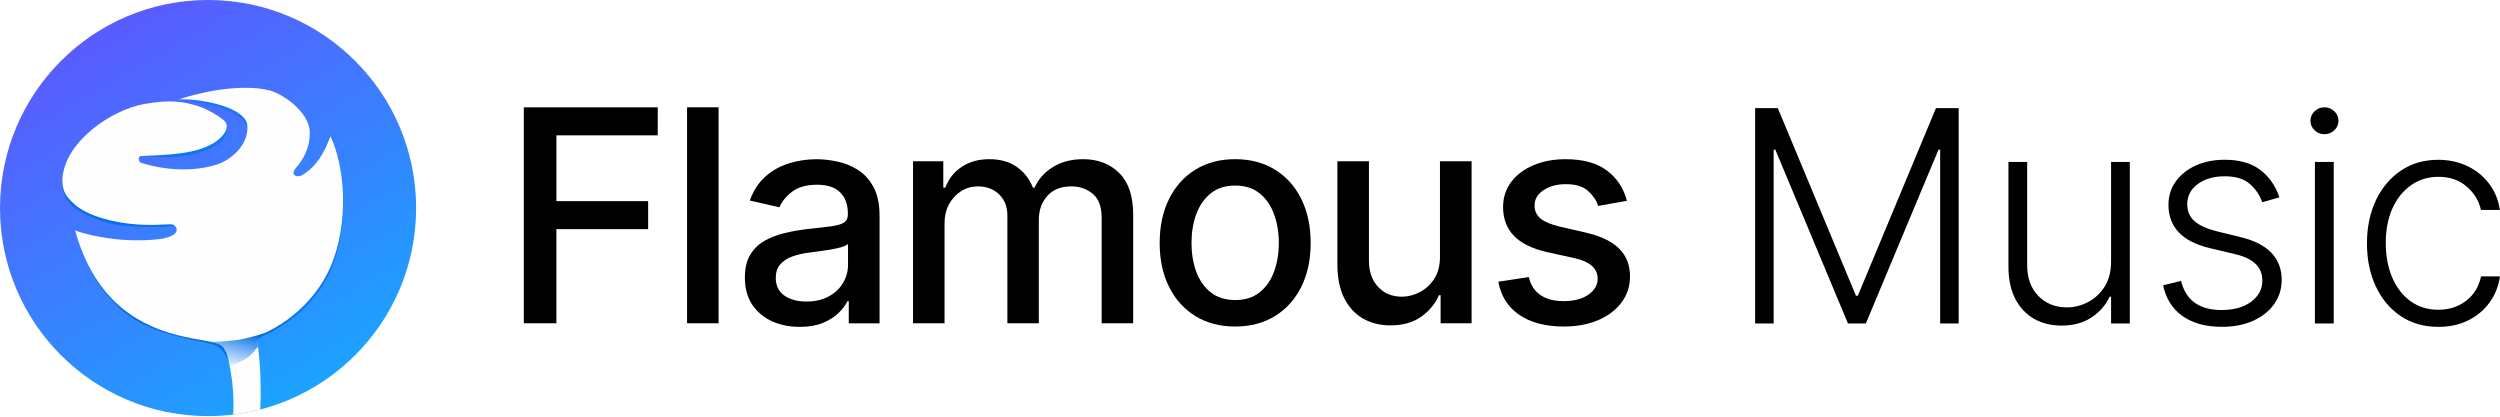
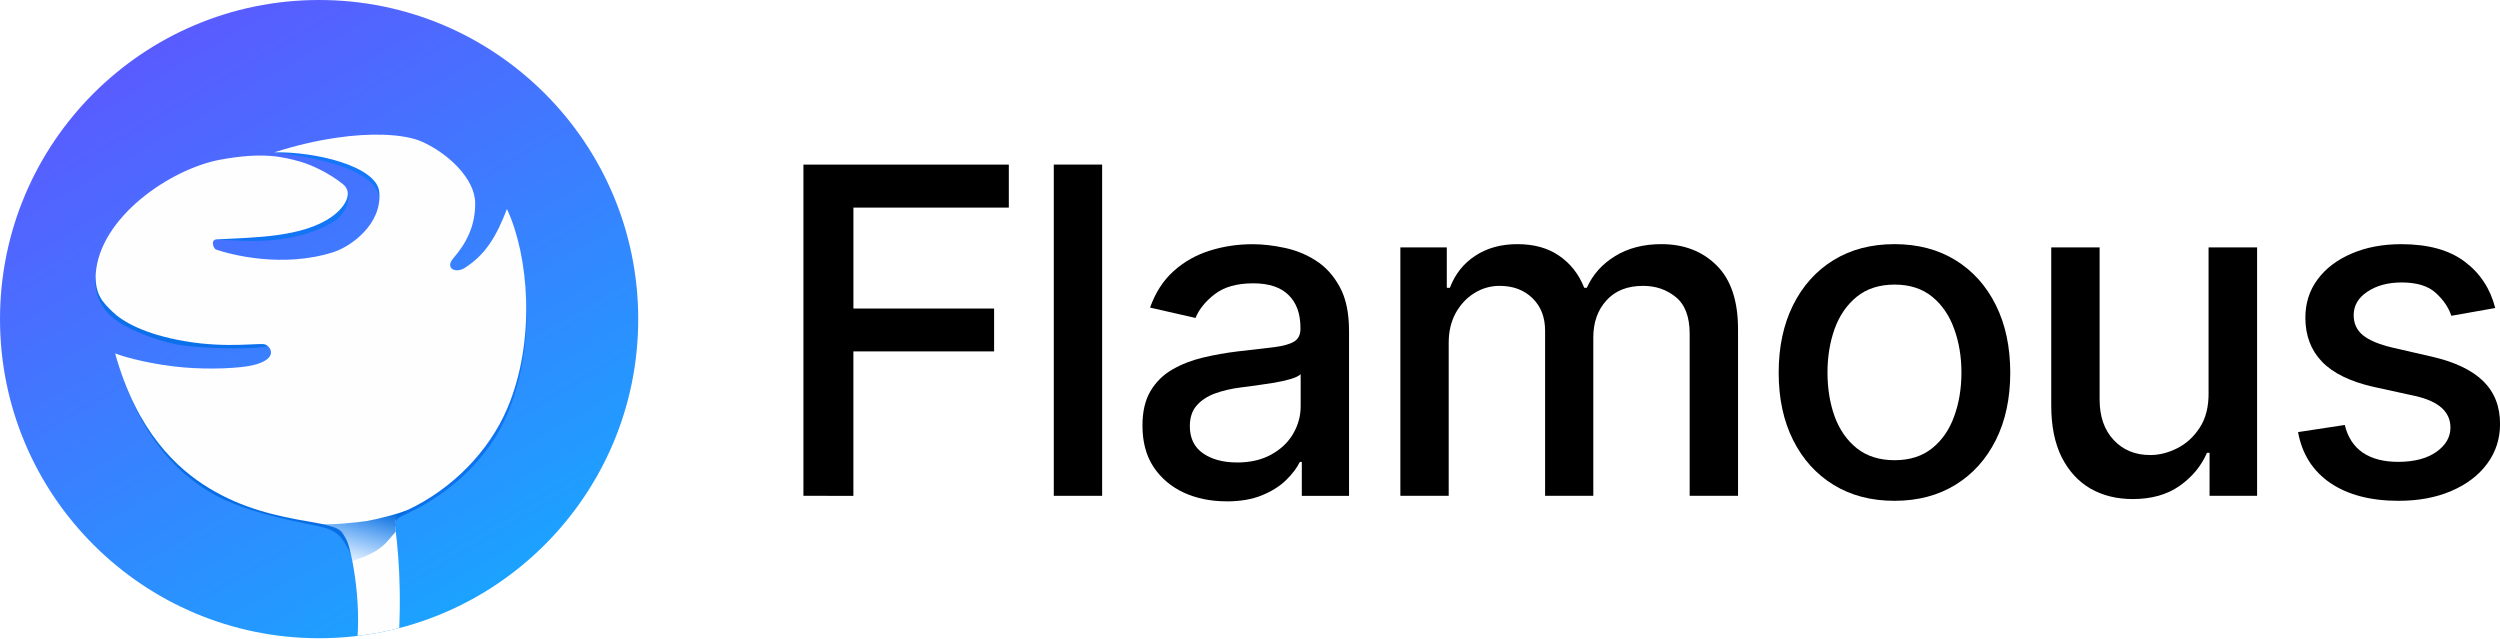
- <svg xmlns="http://www.w3.org/2000/svg" xmlns:xlink="http://www.w3.org/1999/xlink" width="120.574mm" height="20.069mm" viewBox="0 0 120.574 20.069" version="1.1" id="svg2158">
+ <svg xmlns="http://www.w3.org/2000/svg" xmlns:xlink="http://www.w3.org/1999/xlink" width="78.613mm" height="20.069mm" viewBox="0 0 78.613 20.069" version="1.1" id="svg2158">
  <defs id="defs2152">
    <linearGradient id="linearGradient1800">
      <stop id="stop1796" offset="0" style="stop-color:#0068d9;stop-opacity:1" />
      <stop id="stop1798" offset="1" style="stop-color:#187aff;stop-opacity:1" />
    </linearGradient>
    <linearGradient id="linearGradient1597">
      <stop id="stop1593" offset="0" style="stop-color:#406eff;stop-opacity:1" />
      <stop id="stop1595" offset="1" style="stop-color:#4fc3ff;stop-opacity:1" />
    </linearGradient>
    <linearGradient id="linearGradient1777">
      <stop id="stop1772" offset="0" style="stop-color:#0068d9;stop-opacity:1" />
      <stop id="stop1774" offset="1" style="stop-color:#007aff;stop-opacity:0.117" />
    </linearGradient>
    <clipPath clipPathUnits="userSpaceOnUse" id="clipPath1983">
      <circle r="11.352" cy="2224.636" cx="1559.593" id="circle1985" style="opacity:1;fill:url(#linearGradient1987);fill-opacity:1;stroke:none;stroke-width:0.357;stroke-linecap:round;stroke-linejoin:round;stroke-miterlimit:4;stroke-dasharray:none;stroke-dashoffset:0;stroke-opacity:1" />
    </clipPath>
    <linearGradient xlink:href="#linearGradient1566" id="linearGradient1884" gradientUnits="userSpaceOnUse" gradientTransform="translate(-1773.082,-1516.333)" x1="1706.997" y1="1585.859" x2="1736.092" y2="1636.252" />
    <linearGradient id="linearGradient1566">
      <stop style="stop-color:#6c46ff;stop-opacity:1" offset="0" id="stop1562" />
      <stop style="stop-color:#00c1ff;stop-opacity:1" offset="1" id="stop1564" />
    </linearGradient>
    <linearGradient xlink:href="#linearGradient1800" id="linearGradient874" gradientUnits="userSpaceOnUse" gradientTransform="matrix(1.073793,0,0,1.073793,263.4972,501.2503)" x1="1202.846" y1="1616.844" x2="1212.931" y2="1599.376" />
    <linearGradient xlink:href="#linearGradient1777" id="linearGradient876" gradientUnits="userSpaceOnUse" gradientTransform="matrix(0.2841076,0,0,0.2841076,263.4972,625.6895)" x1="4569.436" y1="5651.492" x2="4567.568" y2="5658.466" />
    <linearGradient xlink:href="#linearGradient1800" id="linearGradient911" gradientUnits="userSpaceOnUse" gradientTransform="matrix(1.073793,0,0,1.073793,263.4972,501.2503)" x1="1202.846" y1="1616.844" x2="1212.931" y2="1599.376" />
    <linearGradient xlink:href="#linearGradient1597" id="linearGradient913" gradientUnits="userSpaceOnUse" gradientTransform="matrix(5.848167,-0.7949164,0.7949164,5.848167,-567.2206,2586.878)" x1="951.226" y1="1118.328" x2="954.567" y2="1132.28" />
    <linearGradient xlink:href="#linearGradient1777" id="linearGradient915" gradientUnits="userSpaceOnUse" gradientTransform="matrix(0.2841076,0,0,0.2841076,263.4972,625.6895)" x1="4569.436" y1="5651.492" x2="4567.568" y2="5658.466" />
    <linearGradient xlink:href="#linearGradient1566" id="linearGradient4688" gradientUnits="userSpaceOnUse" gradientTransform="translate(-1773.082,-1516.333)" x1="1706.997" y1="1585.859" x2="1736.092" y2="1636.252" />
    <linearGradient xlink:href="#linearGradient1800" id="linearGradient4690" gradientUnits="userSpaceOnUse" gradientTransform="matrix(1.073793,0,0,1.073793,263.4972,501.2503)" x1="1202.846" y1="1616.844" x2="1212.931" y2="1599.376" />
    <linearGradient xlink:href="#linearGradient1777" id="linearGradient4692" gradientUnits="userSpaceOnUse" gradientTransform="matrix(0.2841076,0,0,0.2841076,263.4972,625.6895)" x1="4569.436" y1="5651.492" x2="4567.568" y2="5658.466" />
  </defs>
  <g id="layer1" transform="translate(28.09378,-106.1929)">
    <g id="text1882" style="font-style:normal;font-variant:normal;font-weight:500;font-stretch:normal;font-size:14.322px;line-height:1.25;font-family:inter;-inkscape-font-specification:'inter Medium';letter-spacing:-0.397px;word-spacing:0px;fill:#000000;fill-opacity:1;stroke:none;stroke-width:0.72" aria-label="Flamous">
      <path id="path886" style="font-style:normal;font-variant:normal;font-weight:500;font-stretch:normal;font-family:inter;-inkscape-font-specification:'inter Medium';letter-spacing:-0.397px;word-spacing:0px;stroke-width:0.72" d="m -2.83,121.784 v -10.416 h 6.459 v 1.353 h -4.887 v 3.174 H 3.166 v 1.348 h -4.425 v 4.542 z" />
      <path id="path888" style="font-style:normal;font-variant:normal;font-weight:500;font-stretch:normal;font-family:inter;-inkscape-font-specification:'inter Medium';letter-spacing:-0.397px;word-spacing:0px;stroke-width:0.72" d="m 6.563,111.368 v 10.416 H 5.043 v -10.416 z" />
      <path id="path890" style="font-style:normal;font-variant:normal;font-weight:500;font-stretch:normal;font-family:inter;-inkscape-font-specification:'inter Medium';letter-spacing:-0.397px;word-spacing:0px;stroke-width:0.72" d="m 10.471,121.957 q -0.743,0 -1.343,-0.275 -0.6,-0.28 -0.951,-0.809 -0.346,-0.529 -0.346,-1.297 0,-0.661 0.254,-1.088 0.254,-0.427 0.687,-0.676 0.432,-0.249 0.966,-0.376 0.534,-0.127 1.088,-0.193 0.702,-0.081 1.139,-0.132 0.437,-0.056 0.636,-0.178 0.198,-0.122 0.198,-0.397 v -0.036 q 0,-0.666 -0.376,-1.032 -0.371,-0.366 -1.109,-0.366 -0.768,0 -1.21,0.341 -0.437,0.336 -0.605,0.748 l -1.429,-0.326 q 0.254,-0.712 0.743,-1.149 0.493,-0.442 1.134,-0.641 0.641,-0.203 1.348,-0.203 0.468,0 0.992,0.112 0.529,0.107 0.987,0.397 0.463,0.29 0.758,0.829 0.295,0.534 0.295,1.388 v 5.188 h -1.485 v -1.068 h -0.061 q -0.147,0.295 -0.442,0.58 -0.295,0.285 -0.758,0.473 -0.463,0.188 -1.109,0.188 z m 0.331,-1.221 q 0.631,0 1.078,-0.249 0.453,-0.249 0.687,-0.651 0.239,-0.407 0.239,-0.87 v -1.007 q -0.081,0.081 -0.315,0.153 -0.229,0.066 -0.524,0.117 -0.295,0.046 -0.575,0.086 -0.28,0.036 -0.468,0.061 -0.442,0.056 -0.809,0.188 -0.361,0.132 -0.58,0.381 -0.214,0.244 -0.214,0.651 0,0.565 0.417,0.854 0.417,0.285 1.063,0.285 z" />
      <path id="path892" style="font-style:normal;font-variant:normal;font-weight:500;font-stretch:normal;font-family:inter;-inkscape-font-specification:'inter Medium';letter-spacing:-0.397px;word-spacing:0px;stroke-width:0.72" d="m 15.941,121.784 v -7.812 h 1.46 v 1.271 h 0.097 q 0.244,-0.646 0.798,-1.007 0.554,-0.366 1.327,-0.366 0.783,0 1.312,0.366 0.534,0.366 0.788,1.007 h 0.081 q 0.28,-0.626 0.89,-0.997 0.61,-0.376 1.455,-0.376 1.063,0 1.734,0.666 0.676,0.666 0.676,2.009 v 5.238 h -1.521 v -5.096 q 0,-0.793 -0.432,-1.149 -0.432,-0.356 -1.032,-0.356 -0.743,0 -1.154,0.458 -0.412,0.453 -0.412,1.165 v 4.979 h -1.516 v -5.193 q 0,-0.636 -0.397,-1.022 -0.397,-0.387 -1.032,-0.387 -0.432,0 -0.798,0.229 -0.361,0.224 -0.585,0.626 -0.219,0.402 -0.219,0.931 v 4.816 z" />
      <path id="path894" style="font-style:normal;font-variant:normal;font-weight:500;font-stretch:normal;font-family:inter;-inkscape-font-specification:'inter Medium';letter-spacing:-0.397px;word-spacing:0px;stroke-width:0.72" d="m 31.478,121.941 q -1.099,0 -1.917,-0.503 -0.819,-0.503 -1.271,-1.409 -0.453,-0.905 -0.453,-2.116 0,-1.216 0.453,-2.126 0.453,-0.91 1.271,-1.414 0.819,-0.503 1.917,-0.503 1.099,0 1.917,0.503 0.819,0.503 1.271,1.414 0.453,0.91 0.453,2.126 0,1.21 -0.453,2.116 -0.453,0.905 -1.271,1.409 -0.819,0.503 -1.917,0.503 z m 0.005,-1.277 q 0.712,0 1.18,-0.376 0.468,-0.376 0.692,-1.002 0.229,-0.626 0.229,-1.378 0,-0.748 -0.229,-1.373 -0.224,-0.631 -0.692,-1.012 -0.468,-0.381 -1.18,-0.381 -0.717,0 -1.19,0.381 -0.468,0.381 -0.697,1.012 -0.224,0.626 -0.224,1.373 0,0.753 0.224,1.378 0.229,0.626 0.697,1.002 0.473,0.376 1.19,0.376 z" />
      <path id="path896" style="font-style:normal;font-variant:normal;font-weight:500;font-stretch:normal;font-family:inter;-inkscape-font-specification:'inter Medium';letter-spacing:-0.397px;word-spacing:0px;stroke-width:0.72" d="m 41.355,118.544 v -4.572 h 1.526 v 7.812 h -1.495 v -1.353 h -0.081 q -0.27,0.626 -0.865,1.043 -0.59,0.412 -1.47,0.412 -0.753,0 -1.332,-0.331 -0.575,-0.336 -0.905,-0.992 -0.325,-0.656 -0.325,-1.622 v -4.969 h 1.521 v 4.786 q 0,0.798 0.442,1.271 0.442,0.473 1.149,0.473 0.427,0 0.849,-0.214 0.427,-0.214 0.707,-0.646 0.285,-0.432 0.28,-1.099 z" />
      <path id="path898" style="font-style:normal;font-variant:normal;font-weight:500;font-stretch:normal;font-family:inter;-inkscape-font-specification:'inter Medium';letter-spacing:-0.397px;word-spacing:0px;stroke-width:0.72" d="m 50.367,115.879 -1.378,0.244 q -0.132,-0.397 -0.493,-0.722 -0.356,-0.326 -1.068,-0.326 -0.646,0 -1.078,0.29 -0.432,0.285 -0.432,0.737 0,0.392 0.29,0.631 0.29,0.239 0.936,0.392 l 1.241,0.285 q 1.078,0.249 1.607,0.768 0.529,0.519 0.529,1.348 0,0.702 -0.407,1.251 -0.402,0.544 -1.124,0.854 -0.717,0.31 -1.663,0.31 -1.312,0 -2.141,-0.559 -0.829,-0.565 -1.017,-1.602 l 1.47,-0.224 q 0.137,0.575 0.565,0.87 0.427,0.29 1.114,0.29 0.748,0 1.195,-0.31 0.448,-0.315 0.448,-0.768 0,-0.743 -1.104,-0.992 l -1.322,-0.29 q -1.093,-0.249 -1.617,-0.793 -0.519,-0.544 -0.519,-1.378 0,-0.692 0.387,-1.21 0.387,-0.519 1.068,-0.809 0.682,-0.295 1.561,-0.295 1.266,0 1.994,0.549 0.727,0.544 0.961,1.46 z" />
    </g>
    <g id="g883" transform="matrix(0.595939,0,0,0.595939,15.97131,59.40801)">
      <circle r="16.838" cy="95.344" cx="-57.104" id="circle1850" style="opacity:1;fill:url(#linearGradient1884);fill-opacity:1;stroke:none;stroke-width:0.529;stroke-linecap:round;stroke-linejoin:round;stroke-miterlimit:4;stroke-dasharray:none;stroke-dashoffset:0;stroke-opacity:1" />
      <g clip-path="url(#clipPath1983)" id="g1932-6" transform="matrix(1.48331,0,0,1.48331,-2370.466,-3204.481)">
        <path style="color:#000000;font-style:normal;font-variant:normal;font-weight:normal;font-stretch:normal;font-size:medium;line-height:normal;font-family:sans-serif;font-variant-ligatures:normal;font-variant-position:normal;font-variant-caps:normal;font-variant-numeric:normal;font-variant-alternates:normal;font-feature-settings:normal;text-indent:0;text-align:start;text-decoration:none;text-decoration-line:none;text-decoration-style:solid;text-decoration-color:#000000;letter-spacing:normal;word-spacing:normal;text-transform:none;writing-mode:lr-tb;direction:ltr;text-orientation:mixed;dominant-baseline:auto;baseline-shift:baseline;text-anchor:start;white-space:normal;shape-padding:0;clip-rule:nonzero;display:inline;overflow:visible;visibility:visible;opacity:1;isolation:auto;mix-blend-mode:normal;color-interpolation:sRGB;color-interpolation-filters:linearRGB;solid-color:#000000;solid-opacity:1;vector-effect:none;fill:url(#linearGradient874);fill-opacity:1;fill-rule:nonzero;stroke:none;stroke-width:1.188;stroke-linecap:round;stroke-linejoin:miter;stroke-miterlimit:4;stroke-dasharray:none;stroke-dashoffset:0;stroke-opacity:1;color-rendering:auto;image-rendering:auto;shape-rendering:auto;text-rendering:auto;enable-background:accumulate" d="m 1560.04,2218.608 c -0.307,0.06 -1.753,0.012 -2.043,0.097 1.316,0.161 3.739,0.569 3.738,1.713 0.065,-0.189 -0.051,-0.544 -0.063,-0.76 -0.042,-0.533 -0.762,-0.867 -1.631,-1.054 z m 0.361,1.53 c -0.099,0.122 -0.224,0.239 -0.369,0.341 -1.027,0.72 -2.703,0.728 -4.062,0.795 -0.259,0 -0.306,0.484 -0.219,0.514 1.365,0.099 2.873,0.2 4.278,-0.564 0.541,-0.294 0.777,-0.969 0.489,-1.316 -0.015,-0.012 -0.1,0.241 -0.115,0.229 z m -8.755,2.969 c -0.091,0.675 0.274,1.265 0.772,1.605 0.563,0.384 1.654,0.78 2.369,0.867 0.997,0.121 2.531,0.129 2.957,0.025 0.431,-0.103 0.123,-0.299 -0.086,-0.355 -0.209,-0.056 -1.335,0.143 -2.828,-0.11 -1.493,-0.254 -2.245,-0.72 -2.583,-1.047 -0.241,-0.275 -0.524,-0.714 -0.604,-0.985 z m 15.327,0.883 c -0.044,1.071 -0.255,2.181 -0.687,3.191 -0.647,1.515 -1.945,2.853 -3.536,3.603 -0.406,0.191 -0.407,0.153 -0.456,0.533 -0.015,0.122 -0.012,0.331 0,0.676 0.039,-0.274 0.073,-0.27 0.437,-0.442 1.591,-0.749 2.905,-2.001 3.552,-3.516 0.548,-1.282 0.741,-2.724 0.687,-4.045 z m -14.635,1.865 c 0.775,2.792 2.074,4.15 3.364,4.931 1.29,0.781 3.384,1.099 3.929,1.23 0.545,0.131 0.725,0.319 0.909,0.642 0.182,0.308 0.622,1.038 0.663,2.219 0.269,-0.01 0.348,-0.907 0.216,-1.15 -0.249,-0.493 -0.13,-1.425 -0.312,-1.733 -0.182,-0.308 -0.74,-0.593 -1.757,-0.774 -1.368,-0.224 -2.232,-0.354 -3.665,-1.206 -1.236,-0.763 -2.287,-1.671 -3.05,-3.844 -0.113,-0.034 -0.227,-0.286 -0.298,-0.316 z" id="path1870-2" />
        <path transform="scale(0.2645833)" style="color:#000000;font-style:normal;font-variant:normal;font-weight:normal;font-stretch:normal;font-size:medium;line-height:normal;font-family:sans-serif;font-variant-ligatures:normal;font-variant-position:normal;font-variant-caps:normal;font-variant-numeric:normal;font-variant-alternates:normal;font-feature-settings:normal;text-indent:0;text-align:start;text-decoration:none;text-decoration-line:none;text-decoration-style:solid;text-decoration-color:#000000;letter-spacing:normal;word-spacing:normal;text-transform:none;writing-mode:lr-tb;direction:ltr;text-orientation:mixed;dominant-baseline:auto;baseline-shift:baseline;text-anchor:start;white-space:normal;shape-padding:0;clip-rule:nonzero;display:inline;overflow:visible;visibility:visible;opacity:1;isolation:auto;mix-blend-mode:normal;color-interpolation:sRGB;color-interpolation-filters:linearRGB;solid-color:#000000;solid-opacity:1;vector-effect:none;fill:#fefefe;fill-opacity:1;fill-rule:nonzero;stroke:none;stroke-width:4.49;stroke-linecap:round;stroke-linejoin:miter;stroke-miterlimit:4;stroke-dasharray:none;stroke-dashoffset:0;stroke-opacity:1;color-rendering:auto;image-rendering:auto;shape-rendering:auto;text-rendering:auto;enable-background:accumulate" d="m 5903.225,8383.289 c -3.713,-0.129 -8.808,0.475 -14.729,2.365 5.367,-0.134 13.855,1.823 14.133,5.387 0.344,4.364 -3.899,7.287 -6.109,8.006 -6.847,2.227 -13.924,0.345 -15.863,-0.328 -0.325,-0.113 -0.805,-1.371 0.172,-1.371 5.138,-0.257 11.47,-0.288 15.354,-3.006 1.868,-1.308 2.974,-3.242 1.576,-4.387 -1.756,-1.437 -4.169,-2.598 -5.748,-3.045 -2.384,-0.675 -5.076,-1.317 -10.766,-0.27 -6.656,1.226 -16.285,7.737 -16.754,15.447 -0.076,2.758 1.001,3.775 2.275,5.01 1.274,1.234 4.12,2.997 9.762,3.955 5.642,0.959 9.898,0.2 10.688,0.416 0.79,0.208 1.99,1.949 -1.588,2.807 -1.61,0.39 -5.595,0.618 -9.377,0.291 -3.781,-0.329 -7.702,-1.288 -9.15,-1.887 2.928,10.55 8.323,15.513 12.652,18.135 4.329,2.621 8.683,3.709 13.854,4.557 3.841,0.682 3.848,1.024 4.561,2.258 0.665,1.152 2.469,9.669 1.115,16.332 0.557,0.343 2.509,0.644 3.163,0.645 1.036,0 1.954,-0.32 2.625,-1.109 0.741,-9.308 -0.029,-15.159 -0.342,-17.762 0.185,-1.436 0.19,-1.29 1.725,-2.012 6.013,-2.833 10.923,-7.894 13.367,-13.619 3.884,-9.094 2.909,-20.549 -0.038,-26.836 -1.379,3.577 -2.789,6.084 -5.661,7.916 -1.272,0.812 -2.682,0.035 -1.568,-1.262 1.677,-1.952 2.963,-4.215 2.963,-7.4 0,-3.384 -3.779,-6.826 -7.215,-8.326 -1.114,-0.486 -2.845,-0.829 -5.074,-0.906 z m -14.729,2.365 c 0,10e-5 -0.01,-10e-5 -0.01,0 v 0 c 0,-6e-4 0,0 0.01,0 z" id="path1872-9" />
        <path id="path1874-1" d="m 1562.749,2231.421 c -0.334,0.15 -1.184,0.353 -1.482,0.401 -0.297,0.047 -1.303,0.147 -1.579,0.101 l 0.011,0.011 c 0.638,0.141 0.705,0.261 0.861,0.524 0.053,0.092 0.106,0.514 0.2,0.784 0.011,0 0.411,-0.105 0.83,-0.347 0.382,-0.221 0.521,-0.478 0.728,-0.692 -0.011,-0.122 -0.024,-0.2 -0.021,-0.253 0.02,-0.322 0.09,-0.275 0.456,-0.533 z" style="opacity:1;fill:url(#linearGradient876);fill-opacity:1;stroke:none;stroke-width:0.284px;stroke-linecap:butt;stroke-linejoin:miter;stroke-opacity:1" />
      </g>
    </g>
    <g id="g909" transform="translate(0,107.5342)">
      <g transform="translate(-1576.041,-2110.683)" id="g891">
        <path id="path885" d="m 1560.04,2218.608 c -0.307,0.06 -1.753,0.012 -2.043,0.097 1.316,0.161 3.739,0.569 3.738,1.713 0.065,-0.189 -0.051,-0.544 -0.063,-0.76 -0.042,-0.533 -0.762,-0.867 -1.631,-1.054 z m 0.361,1.53 c -0.099,0.122 -0.224,0.239 -0.369,0.341 -1.027,0.72 -2.703,0.728 -4.062,0.795 -0.259,0 -0.306,0.484 -0.219,0.514 1.365,0.099 2.873,0.2 4.278,-0.564 0.541,-0.294 0.777,-0.969 0.489,-1.316 -0.015,-0.012 -0.1,0.241 -0.115,0.229 z m -8.755,2.969 c -0.091,0.675 0.274,1.265 0.772,1.605 0.563,0.384 1.654,0.78 2.369,0.867 0.997,0.121 2.531,0.129 2.957,0.025 0.431,-0.103 0.123,-0.299 -0.086,-0.355 -0.209,-0.056 -1.335,0.143 -2.828,-0.11 -1.493,-0.254 -2.245,-0.72 -2.583,-1.047 -0.241,-0.275 -0.524,-0.714 -0.604,-0.985 z m 15.327,0.883 c -0.044,1.071 -0.255,2.181 -0.687,3.191 -0.647,1.515 -1.945,2.853 -3.536,3.603 -0.406,0.191 -0.407,0.153 -0.456,0.533 -0.015,0.122 -0.012,0.331 0,0.676 0.039,-0.274 0.073,-0.27 0.437,-0.442 1.591,-0.749 2.905,-2.001 3.552,-3.516 0.548,-1.282 0.741,-2.724 0.687,-4.045 z m -14.635,1.865 c 0.775,2.792 2.074,4.15 3.364,4.931 1.29,0.781 3.384,1.099 3.929,1.23 0.545,0.131 0.725,0.319 0.909,0.642 0.182,0.308 0.622,1.038 0.663,2.219 0.269,-0.01 0.348,-0.907 0.216,-1.15 -0.249,-0.493 -0.13,-1.425 -0.312,-1.733 -0.182,-0.308 -0.74,-0.593 -1.757,-0.774 -1.368,-0.224 -2.232,-0.354 -3.665,-1.206 -1.236,-0.763 -2.287,-1.671 -3.05,-3.844 -0.113,-0.034 -0.227,-0.286 -0.298,-0.316 z" style="color:#000000;font-style:normal;font-variant:normal;font-weight:normal;font-stretch:normal;font-size:medium;line-height:normal;font-family:sans-serif;font-variant-ligatures:normal;font-variant-position:normal;font-variant-caps:normal;font-variant-numeric:normal;font-variant-alternates:normal;font-feature-settings:normal;text-indent:0;text-align:start;text-decoration:none;text-decoration-line:none;text-decoration-style:solid;text-decoration-color:#000000;letter-spacing:normal;word-spacing:normal;text-transform:none;writing-mode:lr-tb;direction:ltr;text-orientation:mixed;dominant-baseline:auto;baseline-shift:baseline;text-anchor:start;white-space:normal;shape-padding:0;clip-rule:nonzero;display:inline;overflow:visible;visibility:visible;opacity:1;isolation:auto;mix-blend-mode:normal;color-interpolation:sRGB;color-interpolation-filters:linearRGB;solid-color:#000000;solid-opacity:1;vector-effect:none;fill:url(#linearGradient911);fill-opacity:1;fill-rule:nonzero;stroke:none;stroke-width:1.188;stroke-linecap:round;stroke-linejoin:miter;stroke-miterlimit:4;stroke-dasharray:none;stroke-dashoffset:0;stroke-opacity:1;color-rendering:auto;image-rendering:auto;shape-rendering:auto;text-rendering:auto;enable-background:accumulate" />
        <path id="path887" d="m 5903.225,8383.289 c -3.713,-0.129 -8.808,0.475 -14.729,2.365 5.367,-0.134 13.855,1.823 14.133,5.387 0.344,4.364 -3.899,7.287 -6.109,8.006 -6.847,2.227 -13.924,0.345 -15.863,-0.328 -0.325,-0.113 -0.805,-1.371 0.172,-1.371 5.138,-0.257 11.47,-0.288 15.354,-3.006 1.868,-1.308 2.974,-3.242 1.576,-4.387 -1.756,-1.437 -4.169,-2.598 -5.748,-3.045 -2.384,-0.675 -5.076,-1.317 -10.766,-0.27 -6.656,1.226 -16.285,7.737 -16.754,15.447 -0.076,2.758 1.001,3.775 2.275,5.01 1.274,1.234 4.12,2.997 9.762,3.955 5.642,0.959 9.898,0.2 10.688,0.416 0.79,0.208 1.99,1.949 -1.588,2.807 -1.61,0.39 -5.595,0.618 -9.377,0.291 -3.781,-0.329 -7.702,-1.288 -9.15,-1.887 2.928,10.55 8.323,15.513 12.652,18.135 4.329,2.621 8.683,3.709 13.854,4.557 3.841,0.682 3.848,1.024 4.561,2.258 0.665,1.152 2.048,9.686 2.426,13.158 0.557,0.343 1.198,0.525 1.852,0.525 1.036,0 2.019,-0.457 2.689,-1.246 -0.01,-1.297 -0.094,-11.727 -0.406,-14.332 0.185,-1.436 0.19,-1.29 1.725,-2.012 6.013,-2.833 10.923,-7.894 13.367,-13.619 3.884,-9.094 2.909,-20.549 -0.038,-26.836 -1.379,3.577 -2.789,6.084 -5.661,7.916 -1.272,0.812 -2.682,0.035 -1.568,-1.262 1.677,-1.952 2.963,-4.215 2.963,-7.4 0,-3.384 -3.779,-6.826 -7.215,-8.326 -1.114,-0.486 -2.845,-0.829 -5.074,-0.906 z m -14.729,2.365 c 0,10e-5 -0.01,-10e-5 -0.01,0 v 0 c 0,-6e-4 0,0 0.01,0 z" style="color:#000000;font-style:normal;font-variant:normal;font-weight:normal;font-stretch:normal;font-size:medium;line-height:normal;font-family:sans-serif;font-variant-ligatures:normal;font-variant-position:normal;font-variant-caps:normal;font-variant-numeric:normal;font-variant-alternates:normal;font-feature-settings:normal;text-indent:0;text-align:start;text-decoration:none;text-decoration-line:none;text-decoration-style:solid;text-decoration-color:#000000;letter-spacing:normal;word-spacing:normal;text-transform:none;writing-mode:lr-tb;direction:ltr;text-orientation:mixed;dominant-baseline:auto;baseline-shift:baseline;text-anchor:start;white-space:normal;shape-padding:0;clip-rule:nonzero;display:inline;overflow:visible;visibility:visible;opacity:1;isolation:auto;mix-blend-mode:normal;color-interpolation:sRGB;color-interpolation-filters:linearRGB;solid-color:#000000;solid-opacity:1;vector-effect:none;fill:url(#linearGradient913);fill-opacity:1;fill-rule:nonzero;stroke:none;stroke-width:4.49;stroke-linecap:round;stroke-linejoin:miter;stroke-miterlimit:4;stroke-dasharray:none;stroke-dashoffset:0;stroke-opacity:1;color-rendering:auto;image-rendering:auto;shape-rendering:auto;text-rendering:auto;enable-background:accumulate" transform="scale(0.2645833)" />
        <path style="opacity:1;fill:url(#linearGradient915);fill-opacity:1;stroke:none;stroke-width:0.284px;stroke-linecap:butt;stroke-linejoin:miter;stroke-opacity:1" d="m 1562.749,2231.421 c -0.334,0.15 -1.184,0.353 -1.482,0.401 -0.297,0.047 -1.303,0.147 -1.579,0.101 l 0.011,0.011 c 0.638,0.141 0.705,0.261 0.861,0.524 0.053,0.092 0.121,0.543 0.215,0.814 0.011,0 0.399,-0.142 0.815,-0.383 0.416,-0.24 0.517,-0.471 0.724,-0.685 -0.011,-0.122 -0.02,-0.201 -0.017,-0.253 0.02,-0.322 0.09,-0.275 0.456,-0.533 z" id="path889" />
      </g>
      <g id="g907" style="font-style:normal;font-variant:normal;font-weight:500;font-stretch:normal;font-size:14.322px;line-height:1.25;font-family:inter;-inkscape-font-specification:'inter Medium';letter-spacing:-0.397px;word-spacing:0px;fill:#000000;fill-opacity:1;stroke:none;stroke-width:0.72" aria-label="Flamous">
        <path id="path893" style="font-style:normal;font-variant:normal;font-weight:500;font-stretch:normal;font-family:inter;-inkscape-font-specification:'inter Medium';letter-spacing:-0.397px;word-spacing:0px;stroke-width:0.72" d="m -2.83,121.784 v -10.416 h 6.459 v 1.353 h -4.887 v 3.174 H 3.166 v 1.348 h -4.425 v 4.542 z" />
        <path id="path895" style="font-style:normal;font-variant:normal;font-weight:500;font-stretch:normal;font-family:inter;-inkscape-font-specification:'inter Medium';letter-spacing:-0.397px;word-spacing:0px;stroke-width:0.72" d="m 6.563,111.368 v 10.416 H 5.043 v -10.416 z" />
        <path id="path897" style="font-style:normal;font-variant:normal;font-weight:500;font-stretch:normal;font-family:inter;-inkscape-font-specification:'inter Medium';letter-spacing:-0.397px;word-spacing:0px;stroke-width:0.72" d="m 10.471,121.957 q -0.743,0 -1.343,-0.275 -0.6,-0.28 -0.951,-0.809 -0.346,-0.529 -0.346,-1.297 0,-0.661 0.254,-1.088 0.254,-0.427 0.687,-0.676 0.432,-0.249 0.966,-0.376 0.534,-0.127 1.088,-0.193 0.702,-0.081 1.139,-0.132 0.437,-0.056 0.636,-0.178 0.198,-0.122 0.198,-0.397 v -0.036 q 0,-0.666 -0.376,-1.032 -0.371,-0.366 -1.109,-0.366 -0.768,0 -1.21,0.341 -0.437,0.336 -0.605,0.748 l -1.429,-0.326 q 0.254,-0.712 0.743,-1.149 0.493,-0.442 1.134,-0.641 0.641,-0.203 1.348,-0.203 0.468,0 0.992,0.112 0.529,0.107 0.987,0.397 0.463,0.29 0.758,0.829 0.295,0.534 0.295,1.388 v 5.188 h -1.485 v -1.068 h -0.061 q -0.147,0.295 -0.442,0.58 -0.295,0.285 -0.758,0.473 -0.463,0.188 -1.109,0.188 z m 0.331,-1.221 q 0.631,0 1.078,-0.249 0.453,-0.249 0.687,-0.651 0.239,-0.407 0.239,-0.87 v -1.007 q -0.081,0.081 -0.315,0.153 -0.229,0.066 -0.524,0.117 -0.295,0.046 -0.575,0.086 -0.28,0.036 -0.468,0.061 -0.442,0.056 -0.809,0.188 -0.361,0.132 -0.58,0.381 -0.214,0.244 -0.214,0.651 0,0.565 0.417,0.854 0.417,0.285 1.063,0.285 z" />
        <path id="path899" style="font-style:normal;font-variant:normal;font-weight:500;font-stretch:normal;font-family:inter;-inkscape-font-specification:'inter Medium';letter-spacing:-0.397px;word-spacing:0px;stroke-width:0.72" d="m 15.941,121.784 v -7.812 h 1.46 v 1.271 h 0.097 q 0.244,-0.646 0.798,-1.007 0.554,-0.366 1.327,-0.366 0.783,0 1.312,0.366 0.534,0.366 0.788,1.007 h 0.081 q 0.28,-0.626 0.89,-0.997 0.61,-0.376 1.455,-0.376 1.063,0 1.734,0.666 0.676,0.666 0.676,2.009 v 5.238 h -1.521 v -5.096 q 0,-0.793 -0.432,-1.149 -0.432,-0.356 -1.032,-0.356 -0.743,0 -1.154,0.458 -0.412,0.453 -0.412,1.165 v 4.979 h -1.516 v -5.193 q 0,-0.636 -0.397,-1.022 -0.397,-0.387 -1.032,-0.387 -0.432,0 -0.798,0.229 -0.361,0.224 -0.585,0.626 -0.219,0.402 -0.219,0.931 v 4.816 z" />
        <path id="path901" style="font-style:normal;font-variant:normal;font-weight:500;font-stretch:normal;font-family:inter;-inkscape-font-specification:'inter Medium';letter-spacing:-0.397px;word-spacing:0px;stroke-width:0.72" d="m 31.478,121.941 q -1.099,0 -1.917,-0.503 -0.819,-0.503 -1.271,-1.409 -0.453,-0.905 -0.453,-2.116 0,-1.216 0.453,-2.126 0.453,-0.91 1.271,-1.414 0.819,-0.503 1.917,-0.503 1.099,0 1.917,0.503 0.819,0.503 1.271,1.414 0.453,0.91 0.453,2.126 0,1.21 -0.453,2.116 -0.453,0.905 -1.271,1.409 -0.819,0.503 -1.917,0.503 z m 0.005,-1.277 q 0.712,0 1.18,-0.376 0.468,-0.376 0.692,-1.002 0.229,-0.626 0.229,-1.378 0,-0.748 -0.229,-1.373 -0.224,-0.631 -0.692,-1.012 -0.468,-0.381 -1.18,-0.381 -0.717,0 -1.19,0.381 -0.468,0.381 -0.697,1.012 -0.224,0.626 -0.224,1.373 0,0.753 0.224,1.378 0.229,0.626 0.697,1.002 0.473,0.376 1.19,0.376 z" />
        <path id="path903" style="font-style:normal;font-variant:normal;font-weight:500;font-stretch:normal;font-family:inter;-inkscape-font-specification:'inter Medium';letter-spacing:-0.397px;word-spacing:0px;stroke-width:0.72" d="m 41.355,118.544 v -4.572 h 1.526 v 7.812 h -1.495 v -1.353 h -0.081 q -0.27,0.626 -0.865,1.043 -0.59,0.412 -1.47,0.412 -0.753,0 -1.332,-0.331 -0.575,-0.336 -0.905,-0.992 -0.325,-0.656 -0.325,-1.622 v -4.969 h 1.521 v 4.786 q 0,0.798 0.442,1.271 0.442,0.473 1.149,0.473 0.427,0 0.849,-0.214 0.427,-0.214 0.707,-0.646 0.285,-0.432 0.28,-1.099 z" />
        <path id="path905" style="font-style:normal;font-variant:normal;font-weight:500;font-stretch:normal;font-family:inter;-inkscape-font-specification:'inter Medium';letter-spacing:-0.397px;word-spacing:0px;stroke-width:0.72" d="m 50.367,115.879 -1.378,0.244 q -0.132,-0.397 -0.493,-0.722 -0.356,-0.326 -1.068,-0.326 -0.646,0 -1.078,0.29 -0.432,0.285 -0.432,0.737 0,0.392 0.29,0.631 0.29,0.239 0.936,0.392 l 1.241,0.285 q 1.078,0.249 1.607,0.768 0.529,0.519 0.529,1.348 0,0.702 -0.407,1.251 -0.402,0.544 -1.124,0.854 -0.717,0.31 -1.663,0.31 -1.312,0 -2.141,-0.559 -0.829,-0.565 -1.017,-1.602 l 1.47,-0.224 q 0.137,0.575 0.565,0.87 0.427,0.29 1.114,0.29 0.748,0 1.195,-0.31 0.448,-0.315 0.448,-0.768 0,-0.743 -1.104,-0.992 l -1.322,-0.29 q -1.093,-0.249 -1.617,-0.793 -0.519,-0.544 -0.519,-1.378 0,-0.692 0.387,-1.21 0.387,-0.519 1.068,-0.809 0.682,-0.295 1.561,-0.295 1.266,0 1.994,0.549 0.727,0.544 0.961,1.46 z" />
      </g>
    </g>
-     <g aria-label="Music" style="font-style:normal;font-variant:normal;font-weight:300;font-stretch:normal;font-size:14.281px;line-height:1.25;font-family:inter;-inkscape-font-specification:'inter Light';letter-spacing:-0.397px;word-spacing:0px;fill:#000000;fill-opacity:1;stroke:none;stroke-width:0.357" id="text947">
-       <path d="m 56.555,111.408 h 1.095 l 3.768,9.047 h 0.091 l 3.768,-9.047 h 1.095 v 10.386 h -0.893 v -8.383 H 65.399 l -3.504,8.383 h -0.862 l -3.504,-8.383 h -0.081 v 8.383 H 56.555 Z" style="font-style:normal;font-variant:normal;font-weight:300;font-stretch:normal;font-family:inter;-inkscape-font-specification:'inter Light';letter-spacing:-0.397px;stroke-width:0.357" id="path4694" />
-       <path d="m 73.723,118.817 v -4.813 h 0.903 v 7.79 h -0.903 v -1.293 h -0.071 q -0.274,0.598 -0.867,0.999 -0.593,0.396 -1.45,0.396 -0.745,0 -1.324,-0.325 -0.578,-0.33 -0.908,-0.964 -0.33,-0.634 -0.33,-1.557 v -5.046 h 0.903 v 4.99 q 0,0.913 0.538,1.471 0.538,0.553 1.379,0.553 0.527,0 1.014,-0.254 0.487,-0.254 0.801,-0.74 0.314,-0.492 0.314,-1.207 z" style="font-style:normal;font-variant:normal;font-weight:300;font-stretch:normal;font-family:inter;-inkscape-font-specification:'inter Light';letter-spacing:-0.397px;stroke-width:0.357" id="path4696" />
-       <path d="M 81.838,115.714 81.011,115.947 q -0.183,-0.527 -0.603,-0.887 -0.416,-0.365 -1.207,-0.365 -0.791,0 -1.298,0.375 -0.507,0.375 -0.507,0.969 0,0.502 0.345,0.816 0.35,0.309 1.075,0.492 l 1.177,0.289 q 0.979,0.238 1.466,0.756 0.492,0.517 0.492,1.298 0,0.659 -0.365,1.171 -0.365,0.512 -1.019,0.806 -0.649,0.289 -1.506,0.289 -1.141,0 -1.881,-0.512 -0.74,-0.517 -0.948,-1.491 l 0.867,-0.213 q 0.167,0.695 0.654,1.05 0.492,0.355 1.293,0.355 0.898,0 1.435,-0.401 0.538,-0.406 0.538,-1.014 0,-0.964 -1.268,-1.268 l -1.273,-0.304 q -1.014,-0.243 -1.501,-0.771 -0.487,-0.527 -0.487,-1.308 0,-0.644 0.35,-1.131 0.35,-0.492 0.964,-0.771 0.614,-0.279 1.4,-0.279 1.07,0 1.709,0.487 0.644,0.482 0.928,1.329 z" style="font-style:normal;font-variant:normal;font-weight:300;font-stretch:normal;font-family:inter;-inkscape-font-specification:'inter Light';letter-spacing:-0.397px;stroke-width:0.357" id="path4698" />
-       <path d="m 83.553,121.794 v -7.79 h 0.908 v 7.79 z m 0.461,-9.128 q -0.279,0 -0.477,-0.188 -0.198,-0.193 -0.198,-0.461 0,-0.269 0.198,-0.456 0.203,-0.193 0.477,-0.193 0.279,0 0.477,0.193 0.198,0.188 0.198,0.456 0,0.269 -0.203,0.461 -0.198,0.188 -0.472,0.188 z" style="font-style:normal;font-variant:normal;font-weight:300;font-stretch:normal;font-family:inter;-inkscape-font-specification:'inter Light';letter-spacing:-0.397px;stroke-width:0.357" id="path4700" />
-       <path d="m 89.508,121.957 q -1.045,0 -1.821,-0.522 -0.771,-0.522 -1.197,-1.43 -0.426,-0.908 -0.426,-2.069 0,-1.171 0.431,-2.084 0.436,-0.913 1.207,-1.43 0.771,-0.522 1.79,-0.522 0.781,0 1.415,0.304 0.634,0.299 1.045,0.847 0.416,0.543 0.522,1.268 h -0.913 q -0.142,-0.659 -0.685,-1.126 -0.538,-0.472 -1.369,-0.472 -0.745,0 -1.319,0.406 -0.573,0.401 -0.898,1.121 -0.319,0.715 -0.319,1.658 0,0.948 0.314,1.679 0.314,0.725 0.882,1.136 0.573,0.411 1.339,0.411 0.776,0 1.339,-0.431 0.563,-0.431 0.72,-1.177 h 0.913 q -0.101,0.705 -0.502,1.258 -0.396,0.548 -1.029,0.862 -0.629,0.314 -1.44,0.314 z" style="font-style:normal;font-variant:normal;font-weight:300;font-stretch:normal;font-family:inter;-inkscape-font-specification:'inter Light';letter-spacing:-0.397px;stroke-width:0.357" id="path4702" />
-     </g>
    <g aria-label="Flamous" style="font-style:normal;font-variant:normal;font-weight:500;font-stretch:normal;font-size:14.322px;line-height:1.25;font-family:inter;-inkscape-font-specification:'inter Medium';letter-spacing:-0.397px;word-spacing:0px;fill:#000000;fill-opacity:1;stroke:none;stroke-width:0.72" id="g4670" transform="translate(0,-136.0714)">
      <path d="m -2.83,121.784 v -10.416 h 6.459 v 1.353 h -4.887 v 3.174 H 3.166 v 1.348 h -4.425 v 4.542 z" style="font-style:normal;font-variant:normal;font-weight:500;font-stretch:normal;font-family:inter;-inkscape-font-specification:'inter Medium';letter-spacing:-0.397px;word-spacing:0px;stroke-width:0.72" id="path4656" />
      <path d="m 6.563,111.368 v 10.416 H 5.043 v -10.416 z" style="font-style:normal;font-variant:normal;font-weight:500;font-stretch:normal;font-family:inter;-inkscape-font-specification:'inter Medium';letter-spacing:-0.397px;word-spacing:0px;stroke-width:0.72" id="path4658" />
      <path d="m 10.471,121.957 q -0.743,0 -1.343,-0.275 -0.6,-0.28 -0.951,-0.809 -0.346,-0.529 -0.346,-1.297 0,-0.661 0.254,-1.088 0.254,-0.427 0.687,-0.676 0.432,-0.249 0.966,-0.376 0.534,-0.127 1.088,-0.193 0.702,-0.081 1.139,-0.132 0.437,-0.056 0.636,-0.178 0.198,-0.122 0.198,-0.397 v -0.036 q 0,-0.666 -0.376,-1.032 -0.371,-0.366 -1.109,-0.366 -0.768,0 -1.21,0.341 -0.437,0.336 -0.605,0.748 l -1.429,-0.326 q 0.254,-0.712 0.743,-1.149 0.493,-0.442 1.134,-0.641 0.641,-0.203 1.348,-0.203 0.468,0 0.992,0.112 0.529,0.107 0.987,0.397 0.463,0.29 0.758,0.829 0.295,0.534 0.295,1.388 v 5.188 h -1.485 v -1.068 h -0.061 q -0.147,0.295 -0.442,0.58 -0.295,0.285 -0.758,0.473 -0.463,0.188 -1.109,0.188 z m 0.331,-1.221 q 0.631,0 1.078,-0.249 0.453,-0.249 0.687,-0.651 0.239,-0.407 0.239,-0.87 v -1.007 q -0.081,0.081 -0.315,0.153 -0.229,0.066 -0.524,0.117 -0.295,0.046 -0.575,0.086 -0.28,0.036 -0.468,0.061 -0.442,0.056 -0.809,0.188 -0.361,0.132 -0.58,0.381 -0.214,0.244 -0.214,0.651 0,0.565 0.417,0.854 0.417,0.285 1.063,0.285 z" style="font-style:normal;font-variant:normal;font-weight:500;font-stretch:normal;font-family:inter;-inkscape-font-specification:'inter Medium';letter-spacing:-0.397px;word-spacing:0px;stroke-width:0.72" id="path4660" />
      <path d="m 15.941,121.784 v -7.812 h 1.46 v 1.271 h 0.097 q 0.244,-0.646 0.798,-1.007 0.554,-0.366 1.327,-0.366 0.783,0 1.312,0.366 0.534,0.366 0.788,1.007 h 0.081 q 0.28,-0.626 0.89,-0.997 0.61,-0.376 1.455,-0.376 1.063,0 1.734,0.666 0.676,0.666 0.676,2.009 v 5.238 h -1.521 v -5.096 q 0,-0.793 -0.432,-1.149 -0.432,-0.356 -1.032,-0.356 -0.743,0 -1.154,0.458 -0.412,0.453 -0.412,1.165 v 4.979 h -1.516 v -5.193 q 0,-0.636 -0.397,-1.022 -0.397,-0.387 -1.032,-0.387 -0.432,0 -0.798,0.229 -0.361,0.224 -0.585,0.626 -0.219,0.402 -0.219,0.931 v 4.816 z" style="font-style:normal;font-variant:normal;font-weight:500;font-stretch:normal;font-family:inter;-inkscape-font-specification:'inter Medium';letter-spacing:-0.397px;word-spacing:0px;stroke-width:0.72" id="path4662" />
      <path d="m 31.478,121.941 q -1.099,0 -1.917,-0.503 -0.819,-0.503 -1.271,-1.409 -0.453,-0.905 -0.453,-2.116 0,-1.216 0.453,-2.126 0.453,-0.91 1.271,-1.414 0.819,-0.503 1.917,-0.503 1.099,0 1.917,0.503 0.819,0.503 1.271,1.414 0.453,0.91 0.453,2.126 0,1.21 -0.453,2.116 -0.453,0.905 -1.271,1.409 -0.819,0.503 -1.917,0.503 z m 0.005,-1.277 q 0.712,0 1.18,-0.376 0.468,-0.376 0.692,-1.002 0.229,-0.626 0.229,-1.378 0,-0.748 -0.229,-1.373 -0.224,-0.631 -0.692,-1.012 -0.468,-0.381 -1.18,-0.381 -0.717,0 -1.19,0.381 -0.468,0.381 -0.697,1.012 -0.224,0.626 -0.224,1.373 0,0.753 0.224,1.378 0.229,0.626 0.697,1.002 0.473,0.376 1.19,0.376 z" style="font-style:normal;font-variant:normal;font-weight:500;font-stretch:normal;font-family:inter;-inkscape-font-specification:'inter Medium';letter-spacing:-0.397px;word-spacing:0px;stroke-width:0.72" id="path4664" />
      <path d="m 41.355,118.544 v -4.572 h 1.526 v 7.812 h -1.495 v -1.353 h -0.081 q -0.27,0.626 -0.865,1.043 -0.59,0.412 -1.47,0.412 -0.753,0 -1.332,-0.331 -0.575,-0.336 -0.905,-0.992 -0.325,-0.656 -0.325,-1.622 v -4.969 h 1.521 v 4.786 q 0,0.798 0.442,1.271 0.442,0.473 1.149,0.473 0.427,0 0.849,-0.214 0.427,-0.214 0.707,-0.646 0.285,-0.432 0.28,-1.099 z" style="font-style:normal;font-variant:normal;font-weight:500;font-stretch:normal;font-family:inter;-inkscape-font-specification:'inter Medium';letter-spacing:-0.397px;word-spacing:0px;stroke-width:0.72" id="path4666" />
      <path d="m 50.367,115.879 -1.378,0.244 q -0.132,-0.397 -0.493,-0.722 -0.356,-0.326 -1.068,-0.326 -0.646,0 -1.078,0.29 -0.432,0.285 -0.432,0.737 0,0.392 0.29,0.631 0.29,0.239 0.936,0.392 l 1.241,0.285 q 1.078,0.249 1.607,0.768 0.529,0.519 0.529,1.348 0,0.702 -0.407,1.251 -0.402,0.544 -1.124,0.854 -0.717,0.31 -1.663,0.31 -1.312,0 -2.141,-0.559 -0.829,-0.565 -1.017,-1.602 l 1.47,-0.224 q 0.137,0.575 0.565,0.87 0.427,0.29 1.114,0.29 0.748,0 1.195,-0.31 0.448,-0.315 0.448,-0.768 0,-0.743 -1.104,-0.992 l -1.322,-0.29 q -1.093,-0.249 -1.617,-0.793 -0.519,-0.544 -0.519,-1.378 0,-0.692 0.387,-1.21 0.387,-0.519 1.068,-0.809 0.682,-0.295 1.561,-0.295 1.266,0 1.994,0.549 0.727,0.544 0.961,1.46 z" style="font-style:normal;font-variant:normal;font-weight:500;font-stretch:normal;font-family:inter;-inkscape-font-specification:'inter Medium';letter-spacing:-0.397px;word-spacing:0px;stroke-width:0.72" id="path4668" />
    </g>
    <g transform="matrix(0.5510433,0,0,0.5510433,13.40758,-72.0994)" id="g4682">
      <circle style="opacity:1;fill:url(#linearGradient4688);fill-opacity:1;stroke:none;stroke-width:0.529;stroke-linecap:round;stroke-linejoin:round;stroke-miterlimit:4;stroke-dasharray:none;stroke-dashoffset:0;stroke-opacity:1" id="circle4672" cx="-57.104" cy="95.344" r="16.838" />
      <g transform="matrix(1.48331,0,0,1.48331,-2370.466,-3204.481)" id="g4680" clip-path="url(#clipPath1983)">
        <path id="path4674" d="m 1560.04,2218.608 c -0.307,0.06 -1.753,0.012 -2.043,0.097 1.316,0.161 3.739,0.569 3.738,1.713 0.065,-0.189 -0.051,-0.544 -0.063,-0.76 -0.042,-0.533 -0.762,-0.867 -1.631,-1.054 z m 0.361,1.53 c -0.099,0.122 -0.224,0.239 -0.369,0.341 -1.027,0.72 -2.703,0.728 -4.062,0.795 -0.259,0 -0.306,0.484 -0.219,0.514 1.365,0.099 2.873,0.2 4.278,-0.564 0.541,-0.294 0.777,-0.969 0.489,-1.316 -0.015,-0.012 -0.1,0.241 -0.115,0.229 z m -8.755,2.969 c -0.091,0.675 0.274,1.265 0.772,1.605 0.563,0.384 1.654,0.78 2.369,0.867 0.997,0.121 2.531,0.129 2.957,0.025 0.431,-0.103 0.123,-0.299 -0.086,-0.355 -0.209,-0.056 -1.335,0.143 -2.828,-0.11 -1.493,-0.254 -2.245,-0.72 -2.583,-1.047 -0.241,-0.275 -0.524,-0.714 -0.604,-0.985 z m 15.327,0.883 c -0.044,1.071 -0.255,2.181 -0.687,3.191 -0.647,1.515 -1.945,2.853 -3.536,3.603 -0.406,0.191 -0.407,0.153 -0.456,0.533 -0.015,0.122 -0.012,0.331 0,0.676 0.039,-0.274 0.073,-0.27 0.437,-0.442 1.591,-0.749 2.905,-2.001 3.552,-3.516 0.548,-1.282 0.741,-2.724 0.687,-4.045 z m -14.635,1.865 c 0.775,2.792 2.074,4.15 3.364,4.931 1.29,0.781 3.384,1.099 3.929,1.23 0.545,0.131 0.725,0.319 0.909,0.642 0.182,0.308 0.622,1.038 0.663,2.219 0.269,-0.01 0.348,-0.907 0.216,-1.15 -0.249,-0.493 -0.13,-1.425 -0.312,-1.733 -0.182,-0.308 -0.74,-0.593 -1.757,-0.774 -1.368,-0.224 -2.232,-0.354 -3.665,-1.206 -1.236,-0.763 -2.287,-1.671 -3.05,-3.844 -0.113,-0.034 -0.227,-0.286 -0.298,-0.316 z" style="color:#000000;font-style:normal;font-variant:normal;font-weight:normal;font-stretch:normal;font-size:medium;line-height:normal;font-family:sans-serif;font-variant-ligatures:normal;font-variant-position:normal;font-variant-caps:normal;font-variant-numeric:normal;font-variant-alternates:normal;font-feature-settings:normal;text-indent:0;text-align:start;text-decoration:none;text-decoration-line:none;text-decoration-style:solid;text-decoration-color:#000000;letter-spacing:normal;word-spacing:normal;text-transform:none;writing-mode:lr-tb;direction:ltr;text-orientation:mixed;dominant-baseline:auto;baseline-shift:baseline;text-anchor:start;white-space:normal;shape-padding:0;clip-rule:nonzero;display:inline;overflow:visible;visibility:visible;opacity:1;isolation:auto;mix-blend-mode:normal;color-interpolation:sRGB;color-interpolation-filters:linearRGB;solid-color:#000000;solid-opacity:1;vector-effect:none;fill:url(#linearGradient4690);fill-opacity:1;fill-rule:nonzero;stroke:none;stroke-width:1.188;stroke-linecap:round;stroke-linejoin:miter;stroke-miterlimit:4;stroke-dasharray:none;stroke-dashoffset:0;stroke-opacity:1;color-rendering:auto;image-rendering:auto;shape-rendering:auto;text-rendering:auto;enable-background:accumulate" />
        <path id="path4676" d="m 5903.225,8383.289 c -3.713,-0.129 -8.808,0.475 -14.729,2.365 5.367,-0.134 13.855,1.823 14.133,5.387 0.344,4.364 -3.899,7.287 -6.109,8.006 -6.847,2.227 -13.924,0.345 -15.863,-0.328 -0.325,-0.113 -0.805,-1.371 0.172,-1.371 5.138,-0.257 11.47,-0.288 15.354,-3.006 1.868,-1.308 2.974,-3.242 1.576,-4.387 -1.756,-1.437 -4.169,-2.598 -5.748,-3.045 -2.384,-0.675 -5.076,-1.317 -10.766,-0.27 -6.656,1.226 -16.285,7.737 -16.754,15.447 -0.076,2.758 1.001,3.775 2.275,5.01 1.274,1.234 4.12,2.997 9.762,3.955 5.642,0.959 9.898,0.2 10.688,0.416 0.79,0.208 1.99,1.949 -1.588,2.807 -1.61,0.39 -5.595,0.618 -9.377,0.291 -3.781,-0.329 -7.702,-1.288 -9.15,-1.887 2.928,10.55 8.323,15.513 12.652,18.135 4.329,2.621 8.683,3.709 13.854,4.557 3.841,0.682 3.848,1.024 4.561,2.258 0.665,1.152 2.469,9.669 1.115,16.332 0.557,0.343 2.509,0.644 3.163,0.645 1.036,0 1.954,-0.32 2.625,-1.109 0.741,-9.308 -0.029,-15.159 -0.342,-17.762 0.185,-1.436 0.19,-1.29 1.725,-2.012 6.013,-2.833 10.923,-7.894 13.367,-13.619 3.884,-9.094 2.909,-20.549 -0.038,-26.836 -1.379,3.577 -2.789,6.084 -5.661,7.916 -1.272,0.812 -2.682,0.035 -1.568,-1.262 1.677,-1.952 2.963,-4.215 2.963,-7.4 0,-3.384 -3.779,-6.826 -7.215,-8.326 -1.114,-0.486 -2.845,-0.829 -5.074,-0.906 z m -14.729,2.365 c 0,10e-5 -0.01,-10e-5 -0.01,0 v 0 c 0,-6e-4 0,0 0.01,0 z" style="color:#000000;font-style:normal;font-variant:normal;font-weight:normal;font-stretch:normal;font-size:medium;line-height:normal;font-family:sans-serif;font-variant-ligatures:normal;font-variant-position:normal;font-variant-caps:normal;font-variant-numeric:normal;font-variant-alternates:normal;font-feature-settings:normal;text-indent:0;text-align:start;text-decoration:none;text-decoration-line:none;text-decoration-style:solid;text-decoration-color:#000000;letter-spacing:normal;word-spacing:normal;text-transform:none;writing-mode:lr-tb;direction:ltr;text-orientation:mixed;dominant-baseline:auto;baseline-shift:baseline;text-anchor:start;white-space:normal;shape-padding:0;clip-rule:nonzero;display:inline;overflow:visible;visibility:visible;opacity:1;isolation:auto;mix-blend-mode:normal;color-interpolation:sRGB;color-interpolation-filters:linearRGB;solid-color:#000000;solid-opacity:1;vector-effect:none;fill:#fefefe;fill-opacity:1;fill-rule:nonzero;stroke:none;stroke-width:4.49;stroke-linecap:round;stroke-linejoin:miter;stroke-miterlimit:4;stroke-dasharray:none;stroke-dashoffset:0;stroke-opacity:1;color-rendering:auto;image-rendering:auto;shape-rendering:auto;text-rendering:auto;enable-background:accumulate" transform="scale(0.2645833)" />
        <path style="opacity:1;fill:url(#linearGradient4692);fill-opacity:1;stroke:none;stroke-width:0.284px;stroke-linecap:butt;stroke-linejoin:miter;stroke-opacity:1" d="m 1562.749,2231.421 c -0.334,0.15 -1.184,0.353 -1.482,0.401 -0.297,0.047 -1.303,0.147 -1.579,0.101 l 0.011,0.011 c 0.638,0.141 0.705,0.261 0.861,0.524 0.053,0.092 0.106,0.514 0.2,0.784 0.011,0 0.411,-0.105 0.83,-0.347 0.382,-0.221 0.521,-0.478 0.728,-0.692 -0.011,-0.122 -0.024,-0.2 -0.021,-0.253 0.02,-0.322 0.09,-0.275 0.456,-0.533 z" id="path4678" />
      </g>
    </g>
    <text id="text4686" y="-14.277" x="55.175" style="font-style:normal;font-variant:normal;font-weight:300;font-stretch:normal;font-size:14.281px;line-height:1.25;font-family:inter;-inkscape-font-specification:'inter Light';letter-spacing:-0.397px;word-spacing:0px;fill:#000000;fill-opacity:1;stroke:none;stroke-width:0.357" xml:space="preserve">
      <tspan style="font-style:normal;font-variant:normal;font-weight:300;font-stretch:normal;font-family:inter;-inkscape-font-specification:'inter Light';letter-spacing:-0.397px;stroke-width:0.357" y="-14.277" x="55.175" id="tspan4684">Music</tspan>
    </text>
  </g>
</svg>
